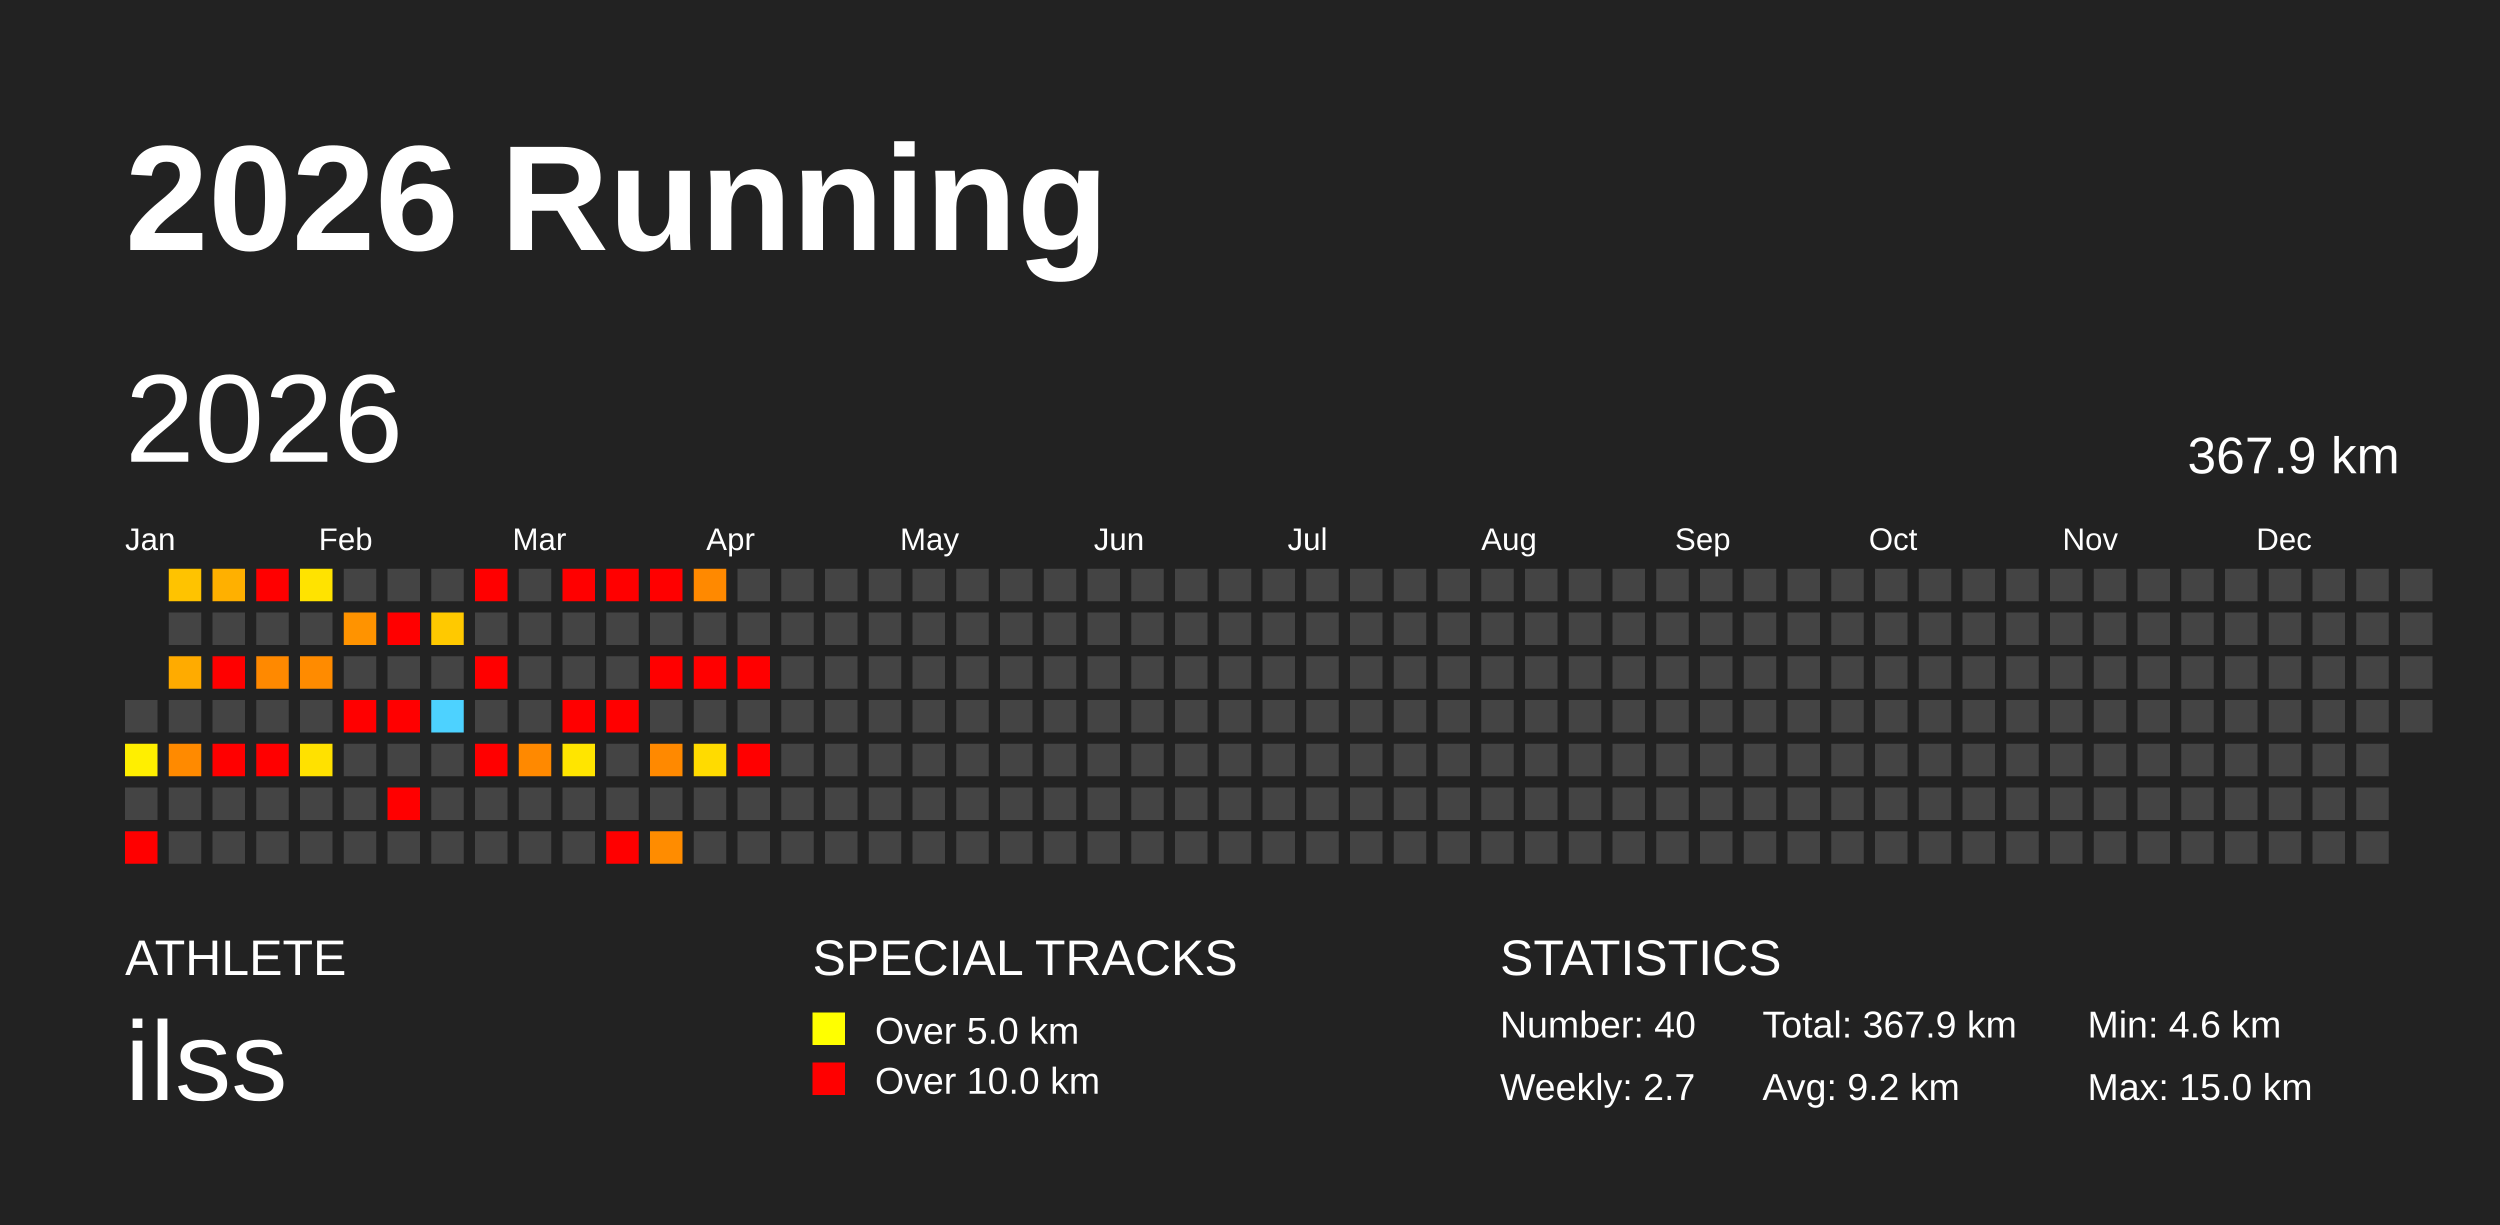
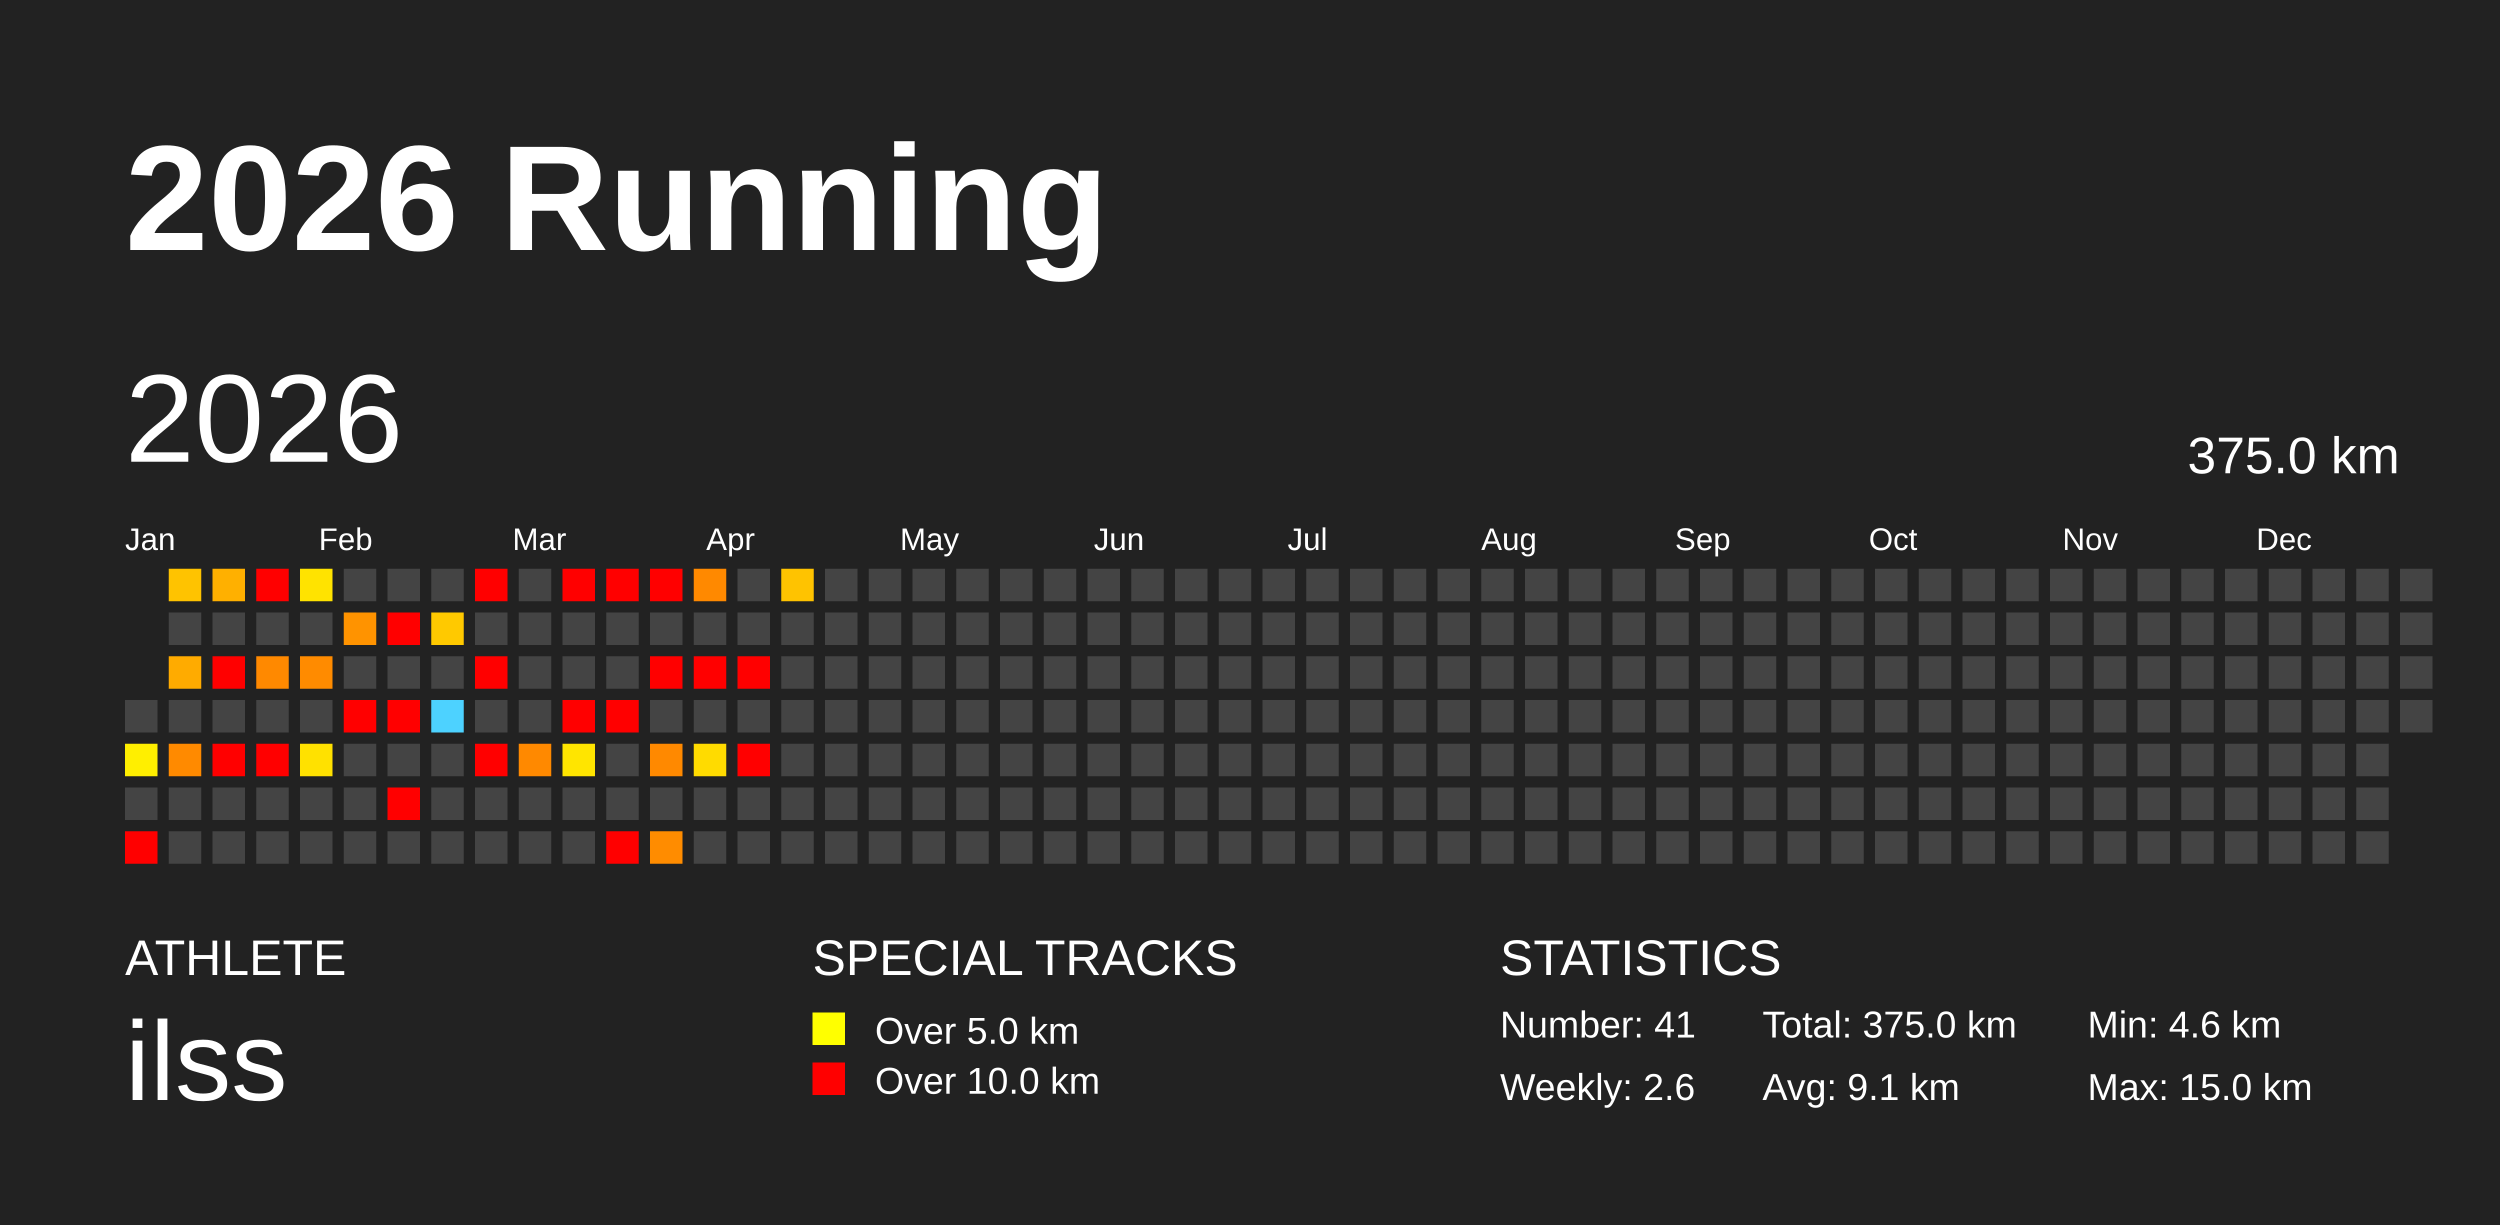
<svg xmlns="http://www.w3.org/2000/svg" baseProfile="full" height="98mm" version="1.1" viewBox="0,0,200,98" width="200mm">
  <defs />
  <rect fill="#222222" height="98" width="200" x="0" y="0" />
  <text fill="#FFFFFF" style="font-size:12px; font-family:Arial; font-weight:bold;" x="10" y="20">2026 Running</text>
  <text fill="#FFFFFF" style="font-size:4px; font-family:Arial" x="10" y="78">ATHLETE</text>
  <text fill="#FFFFFF" style="font-size:9px; font-family:Arial" x="10" y="88">ilss</text>
  <text fill="#FFFFFF" style="font-size:4px; font-family:Arial" x="65" y="78">SPECIAL TRACKS</text>
  <rect fill="yellow" height="2.6" width="2.6" x="65" y="81" />
  <text fill="#FFFFFF" style="font-size:3px; font-family:Arial" x="70" y="83.5">Over 5.0 km</text>
  <rect fill="red" height="2.6" width="2.6" x="65" y="85" />
  <text fill="#FFFFFF" style="font-size:3px; font-family:Arial" x="70" y="87.5">Over 10.0 km</text>
  <text fill="#FFFFFF" style="font-size:4px; font-family:Arial" x="120" y="78">STATISTICS</text>
-   <text fill="#FFFFFF" style="font-size:3px; font-family:Arial" x="120" y="83">Number: 40</text>
-   <text fill="#FFFFFF" style="font-size:3px; font-family:Arial" x="120" y="88">Weekly: 2.7</text>
-   <text fill="#FFFFFF" style="font-size:3px; font-family:Arial" x="141" y="83">Total: 367.9 km</text>
-   <text fill="#FFFFFF" style="font-size:3px; font-family:Arial" x="141" y="88">Avg: 9.2 km</text>
+   <text fill="#FFFFFF" style="font-size:3px; font-family:Arial" x="120" y="83">Number: 41</text>
+   <text fill="#FFFFFF" style="font-size:3px; font-family:Arial" x="120" y="88">Weekly: 2.6</text>
+   <text fill="#FFFFFF" style="font-size:3px; font-family:Arial" x="141" y="83">Total: 375.0 km</text>
+   <text fill="#FFFFFF" style="font-size:3px; font-family:Arial" x="141" y="88">Avg: 9.1 km</text>
  <text fill="#FFFFFF" style="font-size:3px; font-family:Arial" x="167" y="83">Min: 4.6 km</text>
  <text fill="#FFFFFF" style="font-size:3px; font-family:Arial" x="167" y="88">Max: 15.0 km</text>
  <text dominant-baseline="hanging" fill="#FFFFFF" style="font-size:10.0px; font-family:Arial;" x="10" y="30">2026</text>
-   <text dominant-baseline="hanging" fill="#FFFFFF" style="font-size:4.125px; font-family:Arial;" x="175" y="35">367.9 km</text>
+   <text dominant-baseline="hanging" fill="#FFFFFF" style="font-size:4.125px; font-family:Arial;" x="175" y="35">375.0 km</text>
  <text fill="#FFFFFF" style="font-size:2.5px; font-family:Arial" x="10.0" y="44">Jan</text>
  <text fill="#FFFFFF" style="font-size:2.5px; font-family:Arial" x="25.5" y="44">Feb</text>
  <text fill="#FFFFFF" style="font-size:2.5px; font-family:Arial" x="41.0" y="44">Mar</text>
  <text fill="#FFFFFF" style="font-size:2.5px; font-family:Arial" x="56.5" y="44">Apr</text>
  <text fill="#FFFFFF" style="font-size:2.5px; font-family:Arial" x="72.0" y="44">May</text>
  <text fill="#FFFFFF" style="font-size:2.5px; font-family:Arial" x="87.5" y="44">Jun</text>
  <text fill="#FFFFFF" style="font-size:2.5px; font-family:Arial" x="103.0" y="44">Jul</text>
  <text fill="#FFFFFF" style="font-size:2.5px; font-family:Arial" x="118.5" y="44">Aug</text>
  <text fill="#FFFFFF" style="font-size:2.5px; font-family:Arial" x="134.0" y="44">Sep</text>
  <text fill="#FFFFFF" style="font-size:2.5px; font-family:Arial" x="149.5" y="44">Oct</text>
  <text fill="#FFFFFF" style="font-size:2.5px; font-family:Arial" x="165.0" y="44">Nov</text>
  <text fill="#FFFFFF" style="font-size:2.5px; font-family:Arial" x="180.5" y="44">Dec</text>
  <rect fill="#444444" height="2.6" width="2.6" x="10.0" y="56.0" />
  <rect fill="#ffef00" height="2.6" width="2.6" x="10.0" y="59.5" />
  <rect fill="#444444" height="2.6" width="2.6" x="10.0" y="63.0" />
  <rect fill="red" height="2.6" width="2.6" x="10.0" y="66.5" />
  <rect fill="#ffc300" height="2.6" width="2.6" x="13.5" y="45.5" />
  <rect fill="#444444" height="2.6" width="2.6" x="13.5" y="49.0" />
  <rect fill="#ffab00" height="2.6" width="2.6" x="13.5" y="52.5" />
  <rect fill="#444444" height="2.6" width="2.6" x="13.5" y="56.0" />
  <rect fill="#ff8a00" height="2.6" width="2.6" x="13.5" y="59.5" />
  <rect fill="#444444" height="2.6" width="2.6" x="13.5" y="63.0" />
  <rect fill="#444444" height="2.6" width="2.6" x="13.5" y="66.5" />
  <rect fill="#ffb000" height="2.6" width="2.6" x="17.0" y="45.5" />
  <rect fill="#444444" height="2.6" width="2.6" x="17.0" y="49.0" />
  <rect fill="red" height="2.6" width="2.6" x="17.0" y="52.5" />
  <rect fill="#444444" height="2.6" width="2.6" x="17.0" y="56.0" />
  <rect fill="red" height="2.6" width="2.6" x="17.0" y="59.5" />
  <rect fill="#444444" height="2.6" width="2.6" x="17.0" y="63.0" />
  <rect fill="#444444" height="2.6" width="2.6" x="17.0" y="66.5" />
  <rect fill="red" height="2.6" width="2.6" x="20.5" y="45.5" />
  <rect fill="#444444" height="2.6" width="2.6" x="20.5" y="49.0" />
  <rect fill="#ff8900" height="2.6" width="2.6" x="20.5" y="52.5" />
  <rect fill="#444444" height="2.6" width="2.6" x="20.5" y="56.0" />
  <rect fill="red" height="2.6" width="2.6" x="20.5" y="59.5" />
  <rect fill="#444444" height="2.6" width="2.6" x="20.5" y="63.0" />
  <rect fill="#444444" height="2.6" width="2.6" x="20.5" y="66.5" />
  <rect fill="#ffe300" height="2.6" width="2.6" x="24.0" y="45.5" />
  <rect fill="#444444" height="2.6" width="2.6" x="24.0" y="49.0" />
  <rect fill="#ff8b00" height="2.6" width="2.6" x="24.0" y="52.5" />
  <rect fill="#444444" height="2.6" width="2.6" x="24.0" y="56.0" />
  <rect fill="#ffe100" height="2.6" width="2.6" x="24.0" y="59.5" />
  <rect fill="#444444" height="2.6" width="2.6" x="24.0" y="63.0" />
  <rect fill="#444444" height="2.6" width="2.6" x="24.0" y="66.5" />
  <rect fill="#444444" height="2.6" width="2.6" x="27.5" y="45.5" />
  <rect fill="#ff9300" height="2.6" width="2.6" x="27.5" y="49.0" />
  <rect fill="#444444" height="2.6" width="2.6" x="27.5" y="52.5" />
  <rect fill="red" height="2.6" width="2.6" x="27.5" y="56.0" />
  <rect fill="#444444" height="2.6" width="2.6" x="27.5" y="59.5" />
  <rect fill="#444444" height="2.6" width="2.6" x="27.5" y="63.0" />
  <rect fill="#444444" height="2.6" width="2.6" x="27.5" y="66.5" />
  <rect fill="#444444" height="2.6" width="2.6" x="31.0" y="45.5" />
  <rect fill="red" height="2.6" width="2.6" x="31.0" y="49.0" />
  <rect fill="#444444" height="2.6" width="2.6" x="31.0" y="52.5" />
  <rect fill="red" height="2.6" width="2.6" x="31.0" y="56.0" />
  <rect fill="#444444" height="2.6" width="2.6" x="31.0" y="59.5" />
  <rect fill="red" height="2.6" width="2.6" x="31.0" y="63.0" />
  <rect fill="#444444" height="2.6" width="2.6" x="31.0" y="66.5" />
  <rect fill="#444444" height="2.6" width="2.6" x="34.5" y="45.5" />
  <rect fill="#ffc900" height="2.6" width="2.6" x="34.5" y="49.0" />
  <rect fill="#444444" height="2.6" width="2.6" x="34.5" y="52.5" />
  <rect fill="#4dd2ff" height="2.6" width="2.6" x="34.5" y="56.0" />
  <rect fill="#444444" height="2.6" width="2.6" x="34.5" y="59.5" />
  <rect fill="#444444" height="2.6" width="2.6" x="34.5" y="63.0" />
  <rect fill="#444444" height="2.6" width="2.6" x="34.5" y="66.5" />
  <rect fill="red" height="2.6" width="2.6" x="38.0" y="45.5" />
  <rect fill="#444444" height="2.6" width="2.6" x="38.0" y="49.0" />
  <rect fill="red" height="2.6" width="2.6" x="38.0" y="52.5" />
  <rect fill="#444444" height="2.6" width="2.6" x="38.0" y="56.0" />
  <rect fill="red" height="2.6" width="2.6" x="38.0" y="59.5" />
  <rect fill="#444444" height="2.6" width="2.6" x="38.0" y="63.0" />
  <rect fill="#444444" height="2.6" width="2.6" x="38.0" y="66.5" />
  <rect fill="#444444" height="2.6" width="2.6" x="41.5" y="45.5" />
  <rect fill="#444444" height="2.6" width="2.6" x="41.5" y="49.0" />
  <rect fill="#444444" height="2.6" width="2.6" x="41.5" y="52.5" />
  <rect fill="#444444" height="2.6" width="2.6" x="41.5" y="56.0" />
  <rect fill="#ff8900" height="2.6" width="2.6" x="41.5" y="59.5" />
  <rect fill="#444444" height="2.6" width="2.6" x="41.5" y="63.0" />
  <rect fill="#444444" height="2.6" width="2.6" x="41.5" y="66.5" />
  <rect fill="red" height="2.6" width="2.6" x="45.0" y="45.5" />
  <rect fill="#444444" height="2.6" width="2.6" x="45.0" y="49.0" />
  <rect fill="#444444" height="2.6" width="2.6" x="45.0" y="52.5" />
  <rect fill="red" height="2.6" width="2.6" x="45.0" y="56.0" />
  <rect fill="#ffe500" height="2.6" width="2.6" x="45.0" y="59.5" />
  <rect fill="#444444" height="2.6" width="2.6" x="45.0" y="63.0" />
  <rect fill="#444444" height="2.6" width="2.6" x="45.0" y="66.5" />
  <rect fill="red" height="2.6" width="2.6" x="48.5" y="45.5" />
  <rect fill="#444444" height="2.6" width="2.6" x="48.5" y="49.0" />
  <rect fill="#444444" height="2.6" width="2.6" x="48.5" y="52.5" />
  <rect fill="red" height="2.6" width="2.6" x="48.5" y="56.0" />
  <rect fill="#444444" height="2.6" width="2.6" x="48.5" y="59.5" />
  <rect fill="#444444" height="2.6" width="2.6" x="48.5" y="63.0" />
  <rect fill="red" height="2.6" width="2.6" x="48.5" y="66.5" />
  <rect fill="red" height="2.6" width="2.6" x="52.0" y="45.5" />
  <rect fill="#444444" height="2.6" width="2.6" x="52.0" y="49.0" />
  <rect fill="red" height="2.6" width="2.6" x="52.0" y="52.5" />
  <rect fill="#444444" height="2.6" width="2.6" x="52.0" y="56.0" />
  <rect fill="#ff8900" height="2.6" width="2.6" x="52.0" y="59.5" />
  <rect fill="#444444" height="2.6" width="2.6" x="52.0" y="63.0" />
  <rect fill="#ff8c00" height="2.6" width="2.6" x="52.0" y="66.5" />
  <rect fill="#ff8900" height="2.6" width="2.6" x="55.5" y="45.5" />
  <rect fill="#444444" height="2.6" width="2.6" x="55.5" y="49.0" />
  <rect fill="red" height="2.6" width="2.6" x="55.5" y="52.5" />
  <rect fill="#444444" height="2.6" width="2.6" x="55.5" y="56.0" />
  <rect fill="#ffdb00" height="2.6" width="2.6" x="55.5" y="59.5" />
  <rect fill="#444444" height="2.6" width="2.6" x="55.5" y="63.0" />
  <rect fill="#444444" height="2.6" width="2.6" x="55.5" y="66.5" />
  <rect fill="#444444" height="2.6" width="2.6" x="59.0" y="45.5" />
  <rect fill="#444444" height="2.6" width="2.6" x="59.0" y="49.0" />
  <rect fill="red" height="2.6" width="2.6" x="59.0" y="52.5" />
  <rect fill="#444444" height="2.6" width="2.6" x="59.0" y="56.0" />
  <rect fill="red" height="2.6" width="2.6" x="59.0" y="59.5" />
  <rect fill="#444444" height="2.6" width="2.6" x="59.0" y="63.0" />
  <rect fill="#444444" height="2.6" width="2.6" x="59.0" y="66.5" />
-   <rect fill="#444444" height="2.6" width="2.6" x="62.5" y="45.5" />
+   <rect fill="#ffc300" height="2.6" width="2.6" x="62.5" y="45.5" />
  <rect fill="#444444" height="2.6" width="2.6" x="62.5" y="49.0" />
  <rect fill="#444444" height="2.6" width="2.6" x="62.5" y="52.5" />
  <rect fill="#444444" height="2.6" width="2.6" x="62.5" y="56.0" />
  <rect fill="#444444" height="2.6" width="2.6" x="62.5" y="59.5" />
  <rect fill="#444444" height="2.6" width="2.6" x="62.5" y="63.0" />
  <rect fill="#444444" height="2.6" width="2.6" x="62.5" y="66.5" />
  <rect fill="#444444" height="2.6" width="2.6" x="66.0" y="45.5" />
  <rect fill="#444444" height="2.6" width="2.6" x="66.0" y="49.0" />
  <rect fill="#444444" height="2.6" width="2.6" x="66.0" y="52.5" />
  <rect fill="#444444" height="2.6" width="2.6" x="66.0" y="56.0" />
  <rect fill="#444444" height="2.6" width="2.6" x="66.0" y="59.5" />
  <rect fill="#444444" height="2.6" width="2.6" x="66.0" y="63.0" />
  <rect fill="#444444" height="2.6" width="2.6" x="66.0" y="66.5" />
  <rect fill="#444444" height="2.6" width="2.6" x="69.5" y="45.5" />
  <rect fill="#444444" height="2.6" width="2.6" x="69.5" y="49.0" />
  <rect fill="#444444" height="2.6" width="2.6" x="69.5" y="52.5" />
  <rect fill="#444444" height="2.6" width="2.6" x="69.5" y="56.0" />
  <rect fill="#444444" height="2.6" width="2.6" x="69.5" y="59.5" />
  <rect fill="#444444" height="2.6" width="2.6" x="69.5" y="63.0" />
  <rect fill="#444444" height="2.6" width="2.6" x="69.5" y="66.5" />
  <rect fill="#444444" height="2.6" width="2.6" x="73.0" y="45.5" />
  <rect fill="#444444" height="2.6" width="2.6" x="73.0" y="49.0" />
  <rect fill="#444444" height="2.6" width="2.6" x="73.0" y="52.5" />
  <rect fill="#444444" height="2.6" width="2.6" x="73.0" y="56.0" />
  <rect fill="#444444" height="2.6" width="2.6" x="73.0" y="59.5" />
  <rect fill="#444444" height="2.6" width="2.6" x="73.0" y="63.0" />
  <rect fill="#444444" height="2.6" width="2.6" x="73.0" y="66.5" />
  <rect fill="#444444" height="2.6" width="2.6" x="76.5" y="45.5" />
  <rect fill="#444444" height="2.6" width="2.6" x="76.5" y="49.0" />
  <rect fill="#444444" height="2.6" width="2.6" x="76.5" y="52.5" />
  <rect fill="#444444" height="2.6" width="2.6" x="76.5" y="56.0" />
  <rect fill="#444444" height="2.6" width="2.6" x="76.5" y="59.5" />
  <rect fill="#444444" height="2.6" width="2.6" x="76.5" y="63.0" />
  <rect fill="#444444" height="2.6" width="2.6" x="76.5" y="66.5" />
  <rect fill="#444444" height="2.6" width="2.6" x="80.0" y="45.5" />
  <rect fill="#444444" height="2.6" width="2.6" x="80.0" y="49.0" />
  <rect fill="#444444" height="2.6" width="2.6" x="80.0" y="52.5" />
  <rect fill="#444444" height="2.6" width="2.6" x="80.0" y="56.0" />
  <rect fill="#444444" height="2.6" width="2.6" x="80.0" y="59.5" />
  <rect fill="#444444" height="2.6" width="2.6" x="80.0" y="63.0" />
  <rect fill="#444444" height="2.6" width="2.6" x="80.0" y="66.5" />
  <rect fill="#444444" height="2.6" width="2.6" x="83.5" y="45.5" />
  <rect fill="#444444" height="2.6" width="2.6" x="83.5" y="49.0" />
  <rect fill="#444444" height="2.6" width="2.6" x="83.5" y="52.5" />
  <rect fill="#444444" height="2.6" width="2.6" x="83.5" y="56.0" />
  <rect fill="#444444" height="2.6" width="2.6" x="83.5" y="59.5" />
  <rect fill="#444444" height="2.6" width="2.6" x="83.5" y="63.0" />
  <rect fill="#444444" height="2.6" width="2.6" x="83.5" y="66.5" />
  <rect fill="#444444" height="2.6" width="2.6" x="87.0" y="45.5" />
  <rect fill="#444444" height="2.6" width="2.6" x="87.0" y="49.0" />
  <rect fill="#444444" height="2.6" width="2.6" x="87.0" y="52.5" />
  <rect fill="#444444" height="2.6" width="2.6" x="87.0" y="56.0" />
  <rect fill="#444444" height="2.6" width="2.6" x="87.0" y="59.5" />
  <rect fill="#444444" height="2.6" width="2.6" x="87.0" y="63.0" />
  <rect fill="#444444" height="2.6" width="2.6" x="87.0" y="66.5" />
  <rect fill="#444444" height="2.6" width="2.6" x="90.5" y="45.5" />
  <rect fill="#444444" height="2.6" width="2.6" x="90.5" y="49.0" />
  <rect fill="#444444" height="2.6" width="2.6" x="90.5" y="52.5" />
  <rect fill="#444444" height="2.6" width="2.6" x="90.5" y="56.0" />
  <rect fill="#444444" height="2.6" width="2.6" x="90.5" y="59.5" />
  <rect fill="#444444" height="2.6" width="2.6" x="90.5" y="63.0" />
  <rect fill="#444444" height="2.6" width="2.6" x="90.5" y="66.5" />
  <rect fill="#444444" height="2.6" width="2.6" x="94.0" y="45.5" />
  <rect fill="#444444" height="2.6" width="2.6" x="94.0" y="49.0" />
  <rect fill="#444444" height="2.6" width="2.6" x="94.0" y="52.5" />
  <rect fill="#444444" height="2.6" width="2.6" x="94.0" y="56.0" />
  <rect fill="#444444" height="2.6" width="2.6" x="94.0" y="59.5" />
  <rect fill="#444444" height="2.6" width="2.6" x="94.0" y="63.0" />
  <rect fill="#444444" height="2.6" width="2.6" x="94.0" y="66.5" />
  <rect fill="#444444" height="2.6" width="2.6" x="97.5" y="45.5" />
  <rect fill="#444444" height="2.6" width="2.6" x="97.5" y="49.0" />
  <rect fill="#444444" height="2.6" width="2.6" x="97.5" y="52.5" />
  <rect fill="#444444" height="2.6" width="2.6" x="97.5" y="56.0" />
  <rect fill="#444444" height="2.6" width="2.6" x="97.5" y="59.5" />
  <rect fill="#444444" height="2.6" width="2.6" x="97.5" y="63.0" />
  <rect fill="#444444" height="2.6" width="2.6" x="97.5" y="66.5" />
  <rect fill="#444444" height="2.6" width="2.6" x="101.0" y="45.5" />
  <rect fill="#444444" height="2.6" width="2.6" x="101.0" y="49.0" />
  <rect fill="#444444" height="2.6" width="2.6" x="101.0" y="52.5" />
  <rect fill="#444444" height="2.6" width="2.6" x="101.0" y="56.0" />
  <rect fill="#444444" height="2.6" width="2.6" x="101.0" y="59.5" />
  <rect fill="#444444" height="2.6" width="2.6" x="101.0" y="63.0" />
  <rect fill="#444444" height="2.6" width="2.6" x="101.0" y="66.5" />
  <rect fill="#444444" height="2.6" width="2.6" x="104.5" y="45.5" />
  <rect fill="#444444" height="2.6" width="2.6" x="104.5" y="49.0" />
  <rect fill="#444444" height="2.6" width="2.6" x="104.5" y="52.5" />
  <rect fill="#444444" height="2.6" width="2.6" x="104.5" y="56.0" />
  <rect fill="#444444" height="2.6" width="2.6" x="104.5" y="59.5" />
  <rect fill="#444444" height="2.6" width="2.6" x="104.5" y="63.0" />
  <rect fill="#444444" height="2.6" width="2.6" x="104.5" y="66.5" />
  <rect fill="#444444" height="2.6" width="2.6" x="108.0" y="45.5" />
  <rect fill="#444444" height="2.6" width="2.6" x="108.0" y="49.0" />
  <rect fill="#444444" height="2.6" width="2.6" x="108.0" y="52.5" />
  <rect fill="#444444" height="2.6" width="2.6" x="108.0" y="56.0" />
  <rect fill="#444444" height="2.6" width="2.6" x="108.0" y="59.5" />
  <rect fill="#444444" height="2.6" width="2.6" x="108.0" y="63.0" />
  <rect fill="#444444" height="2.6" width="2.6" x="108.0" y="66.5" />
  <rect fill="#444444" height="2.6" width="2.6" x="111.5" y="45.5" />
  <rect fill="#444444" height="2.6" width="2.6" x="111.5" y="49.0" />
  <rect fill="#444444" height="2.6" width="2.6" x="111.5" y="52.5" />
  <rect fill="#444444" height="2.6" width="2.6" x="111.5" y="56.0" />
  <rect fill="#444444" height="2.6" width="2.6" x="111.5" y="59.5" />
  <rect fill="#444444" height="2.6" width="2.6" x="111.5" y="63.0" />
  <rect fill="#444444" height="2.6" width="2.6" x="111.5" y="66.5" />
  <rect fill="#444444" height="2.6" width="2.6" x="115.0" y="45.5" />
  <rect fill="#444444" height="2.6" width="2.6" x="115.0" y="49.0" />
  <rect fill="#444444" height="2.6" width="2.6" x="115.0" y="52.5" />
  <rect fill="#444444" height="2.6" width="2.6" x="115.0" y="56.0" />
  <rect fill="#444444" height="2.6" width="2.6" x="115.0" y="59.5" />
  <rect fill="#444444" height="2.6" width="2.6" x="115.0" y="63.0" />
  <rect fill="#444444" height="2.6" width="2.6" x="115.0" y="66.5" />
  <rect fill="#444444" height="2.6" width="2.6" x="118.5" y="45.5" />
  <rect fill="#444444" height="2.6" width="2.6" x="118.5" y="49.0" />
  <rect fill="#444444" height="2.6" width="2.6" x="118.5" y="52.5" />
  <rect fill="#444444" height="2.6" width="2.6" x="118.5" y="56.0" />
  <rect fill="#444444" height="2.6" width="2.6" x="118.5" y="59.5" />
  <rect fill="#444444" height="2.6" width="2.6" x="118.5" y="63.0" />
  <rect fill="#444444" height="2.6" width="2.6" x="118.5" y="66.5" />
  <rect fill="#444444" height="2.6" width="2.6" x="122.0" y="45.5" />
  <rect fill="#444444" height="2.6" width="2.6" x="122.0" y="49.0" />
  <rect fill="#444444" height="2.6" width="2.6" x="122.0" y="52.5" />
  <rect fill="#444444" height="2.6" width="2.6" x="122.0" y="56.0" />
  <rect fill="#444444" height="2.6" width="2.6" x="122.0" y="59.5" />
  <rect fill="#444444" height="2.6" width="2.6" x="122.0" y="63.0" />
  <rect fill="#444444" height="2.6" width="2.6" x="122.0" y="66.5" />
  <rect fill="#444444" height="2.6" width="2.6" x="125.5" y="45.5" />
  <rect fill="#444444" height="2.6" width="2.6" x="125.5" y="49.0" />
  <rect fill="#444444" height="2.6" width="2.6" x="125.5" y="52.5" />
  <rect fill="#444444" height="2.6" width="2.6" x="125.5" y="56.0" />
  <rect fill="#444444" height="2.6" width="2.6" x="125.5" y="59.5" />
  <rect fill="#444444" height="2.6" width="2.6" x="125.5" y="63.0" />
  <rect fill="#444444" height="2.6" width="2.6" x="125.5" y="66.5" />
  <rect fill="#444444" height="2.6" width="2.6" x="129.0" y="45.5" />
  <rect fill="#444444" height="2.6" width="2.6" x="129.0" y="49.0" />
  <rect fill="#444444" height="2.6" width="2.6" x="129.0" y="52.5" />
  <rect fill="#444444" height="2.6" width="2.6" x="129.0" y="56.0" />
  <rect fill="#444444" height="2.6" width="2.6" x="129.0" y="59.5" />
  <rect fill="#444444" height="2.6" width="2.6" x="129.0" y="63.0" />
  <rect fill="#444444" height="2.6" width="2.6" x="129.0" y="66.5" />
  <rect fill="#444444" height="2.6" width="2.6" x="132.5" y="45.5" />
  <rect fill="#444444" height="2.6" width="2.6" x="132.5" y="49.0" />
  <rect fill="#444444" height="2.6" width="2.6" x="132.5" y="52.5" />
  <rect fill="#444444" height="2.6" width="2.6" x="132.5" y="56.0" />
  <rect fill="#444444" height="2.6" width="2.6" x="132.5" y="59.5" />
  <rect fill="#444444" height="2.6" width="2.6" x="132.5" y="63.0" />
  <rect fill="#444444" height="2.6" width="2.6" x="132.5" y="66.5" />
  <rect fill="#444444" height="2.6" width="2.6" x="136.0" y="45.5" />
  <rect fill="#444444" height="2.6" width="2.6" x="136.0" y="49.0" />
  <rect fill="#444444" height="2.6" width="2.6" x="136.0" y="52.5" />
  <rect fill="#444444" height="2.6" width="2.6" x="136.0" y="56.0" />
  <rect fill="#444444" height="2.6" width="2.6" x="136.0" y="59.5" />
  <rect fill="#444444" height="2.6" width="2.6" x="136.0" y="63.0" />
  <rect fill="#444444" height="2.6" width="2.6" x="136.0" y="66.5" />
  <rect fill="#444444" height="2.6" width="2.6" x="139.5" y="45.5" />
  <rect fill="#444444" height="2.6" width="2.6" x="139.5" y="49.0" />
  <rect fill="#444444" height="2.6" width="2.6" x="139.5" y="52.5" />
  <rect fill="#444444" height="2.6" width="2.6" x="139.5" y="56.0" />
  <rect fill="#444444" height="2.6" width="2.6" x="139.5" y="59.5" />
  <rect fill="#444444" height="2.6" width="2.6" x="139.5" y="63.0" />
  <rect fill="#444444" height="2.6" width="2.6" x="139.5" y="66.5" />
  <rect fill="#444444" height="2.6" width="2.6" x="143.0" y="45.5" />
  <rect fill="#444444" height="2.6" width="2.6" x="143.0" y="49.0" />
  <rect fill="#444444" height="2.6" width="2.6" x="143.0" y="52.5" />
  <rect fill="#444444" height="2.6" width="2.6" x="143.0" y="56.0" />
  <rect fill="#444444" height="2.6" width="2.6" x="143.0" y="59.5" />
  <rect fill="#444444" height="2.6" width="2.6" x="143.0" y="63.0" />
  <rect fill="#444444" height="2.6" width="2.6" x="143.0" y="66.5" />
  <rect fill="#444444" height="2.6" width="2.6" x="146.5" y="45.5" />
  <rect fill="#444444" height="2.6" width="2.6" x="146.5" y="49.0" />
  <rect fill="#444444" height="2.6" width="2.6" x="146.5" y="52.5" />
  <rect fill="#444444" height="2.6" width="2.6" x="146.5" y="56.0" />
  <rect fill="#444444" height="2.6" width="2.6" x="146.5" y="59.5" />
  <rect fill="#444444" height="2.6" width="2.6" x="146.5" y="63.0" />
  <rect fill="#444444" height="2.6" width="2.6" x="146.5" y="66.5" />
  <rect fill="#444444" height="2.6" width="2.6" x="150.0" y="45.5" />
  <rect fill="#444444" height="2.6" width="2.6" x="150.0" y="49.0" />
  <rect fill="#444444" height="2.6" width="2.6" x="150.0" y="52.5" />
  <rect fill="#444444" height="2.6" width="2.6" x="150.0" y="56.0" />
  <rect fill="#444444" height="2.6" width="2.6" x="150.0" y="59.5" />
  <rect fill="#444444" height="2.6" width="2.6" x="150.0" y="63.0" />
  <rect fill="#444444" height="2.6" width="2.6" x="150.0" y="66.5" />
  <rect fill="#444444" height="2.6" width="2.6" x="153.5" y="45.5" />
  <rect fill="#444444" height="2.6" width="2.6" x="153.5" y="49.0" />
  <rect fill="#444444" height="2.6" width="2.6" x="153.5" y="52.5" />
  <rect fill="#444444" height="2.6" width="2.6" x="153.5" y="56.0" />
  <rect fill="#444444" height="2.6" width="2.6" x="153.5" y="59.5" />
  <rect fill="#444444" height="2.6" width="2.6" x="153.5" y="63.0" />
  <rect fill="#444444" height="2.6" width="2.6" x="153.5" y="66.5" />
  <rect fill="#444444" height="2.6" width="2.6" x="157.0" y="45.5" />
  <rect fill="#444444" height="2.6" width="2.6" x="157.0" y="49.0" />
  <rect fill="#444444" height="2.6" width="2.6" x="157.0" y="52.5" />
  <rect fill="#444444" height="2.6" width="2.6" x="157.0" y="56.0" />
  <rect fill="#444444" height="2.6" width="2.6" x="157.0" y="59.5" />
  <rect fill="#444444" height="2.6" width="2.6" x="157.0" y="63.0" />
  <rect fill="#444444" height="2.6" width="2.6" x="157.0" y="66.5" />
  <rect fill="#444444" height="2.6" width="2.6" x="160.5" y="45.5" />
  <rect fill="#444444" height="2.6" width="2.6" x="160.5" y="49.0" />
  <rect fill="#444444" height="2.6" width="2.6" x="160.5" y="52.5" />
  <rect fill="#444444" height="2.6" width="2.6" x="160.5" y="56.0" />
  <rect fill="#444444" height="2.6" width="2.6" x="160.5" y="59.5" />
  <rect fill="#444444" height="2.6" width="2.6" x="160.5" y="63.0" />
  <rect fill="#444444" height="2.6" width="2.6" x="160.5" y="66.5" />
  <rect fill="#444444" height="2.6" width="2.6" x="164.0" y="45.5" />
  <rect fill="#444444" height="2.6" width="2.6" x="164.0" y="49.0" />
  <rect fill="#444444" height="2.6" width="2.6" x="164.0" y="52.5" />
  <rect fill="#444444" height="2.6" width="2.6" x="164.0" y="56.0" />
  <rect fill="#444444" height="2.6" width="2.6" x="164.0" y="59.5" />
  <rect fill="#444444" height="2.6" width="2.6" x="164.0" y="63.0" />
  <rect fill="#444444" height="2.6" width="2.6" x="164.0" y="66.5" />
  <rect fill="#444444" height="2.6" width="2.6" x="167.5" y="45.5" />
  <rect fill="#444444" height="2.6" width="2.6" x="167.5" y="49.0" />
  <rect fill="#444444" height="2.6" width="2.6" x="167.5" y="52.5" />
  <rect fill="#444444" height="2.6" width="2.6" x="167.5" y="56.0" />
  <rect fill="#444444" height="2.6" width="2.6" x="167.5" y="59.5" />
  <rect fill="#444444" height="2.6" width="2.6" x="167.5" y="63.0" />
  <rect fill="#444444" height="2.6" width="2.6" x="167.5" y="66.5" />
  <rect fill="#444444" height="2.6" width="2.6" x="171.0" y="45.5" />
  <rect fill="#444444" height="2.6" width="2.6" x="171.0" y="49.0" />
  <rect fill="#444444" height="2.6" width="2.6" x="171.0" y="52.5" />
  <rect fill="#444444" height="2.6" width="2.6" x="171.0" y="56.0" />
  <rect fill="#444444" height="2.6" width="2.6" x="171.0" y="59.5" />
  <rect fill="#444444" height="2.6" width="2.6" x="171.0" y="63.0" />
  <rect fill="#444444" height="2.6" width="2.6" x="171.0" y="66.5" />
  <rect fill="#444444" height="2.6" width="2.6" x="174.5" y="45.5" />
  <rect fill="#444444" height="2.6" width="2.6" x="174.5" y="49.0" />
  <rect fill="#444444" height="2.6" width="2.6" x="174.5" y="52.5" />
  <rect fill="#444444" height="2.6" width="2.6" x="174.5" y="56.0" />
  <rect fill="#444444" height="2.6" width="2.6" x="174.5" y="59.5" />
  <rect fill="#444444" height="2.6" width="2.6" x="174.5" y="63.0" />
  <rect fill="#444444" height="2.6" width="2.6" x="174.5" y="66.5" />
  <rect fill="#444444" height="2.6" width="2.6" x="178.0" y="45.5" />
  <rect fill="#444444" height="2.6" width="2.6" x="178.0" y="49.0" />
  <rect fill="#444444" height="2.6" width="2.6" x="178.0" y="52.5" />
  <rect fill="#444444" height="2.6" width="2.6" x="178.0" y="56.0" />
  <rect fill="#444444" height="2.6" width="2.6" x="178.0" y="59.5" />
  <rect fill="#444444" height="2.6" width="2.6" x="178.0" y="63.0" />
  <rect fill="#444444" height="2.6" width="2.6" x="178.0" y="66.5" />
  <rect fill="#444444" height="2.6" width="2.6" x="181.5" y="45.5" />
  <rect fill="#444444" height="2.6" width="2.6" x="181.5" y="49.0" />
  <rect fill="#444444" height="2.6" width="2.6" x="181.5" y="52.5" />
  <rect fill="#444444" height="2.6" width="2.6" x="181.5" y="56.0" />
  <rect fill="#444444" height="2.6" width="2.6" x="181.5" y="59.5" />
  <rect fill="#444444" height="2.6" width="2.6" x="181.5" y="63.0" />
  <rect fill="#444444" height="2.6" width="2.6" x="181.5" y="66.5" />
  <rect fill="#444444" height="2.6" width="2.6" x="185.0" y="45.5" />
  <rect fill="#444444" height="2.6" width="2.6" x="185.0" y="49.0" />
  <rect fill="#444444" height="2.6" width="2.6" x="185.0" y="52.5" />
  <rect fill="#444444" height="2.6" width="2.6" x="185.0" y="56.0" />
  <rect fill="#444444" height="2.6" width="2.6" x="185.0" y="59.5" />
  <rect fill="#444444" height="2.6" width="2.6" x="185.0" y="63.0" />
  <rect fill="#444444" height="2.6" width="2.6" x="185.0" y="66.5" />
  <rect fill="#444444" height="2.6" width="2.6" x="188.5" y="45.5" />
  <rect fill="#444444" height="2.6" width="2.6" x="188.5" y="49.0" />
  <rect fill="#444444" height="2.6" width="2.6" x="188.5" y="52.5" />
  <rect fill="#444444" height="2.6" width="2.6" x="188.5" y="56.0" />
  <rect fill="#444444" height="2.6" width="2.6" x="188.5" y="59.5" />
  <rect fill="#444444" height="2.6" width="2.6" x="188.5" y="63.0" />
  <rect fill="#444444" height="2.6" width="2.6" x="188.5" y="66.5" />
  <rect fill="#444444" height="2.6" width="2.6" x="192.0" y="45.5" />
  <rect fill="#444444" height="2.6" width="2.6" x="192.0" y="49.0" />
  <rect fill="#444444" height="2.6" width="2.6" x="192.0" y="52.5" />
  <rect fill="#444444" height="2.6" width="2.6" x="192.0" y="56.0" />
</svg>
